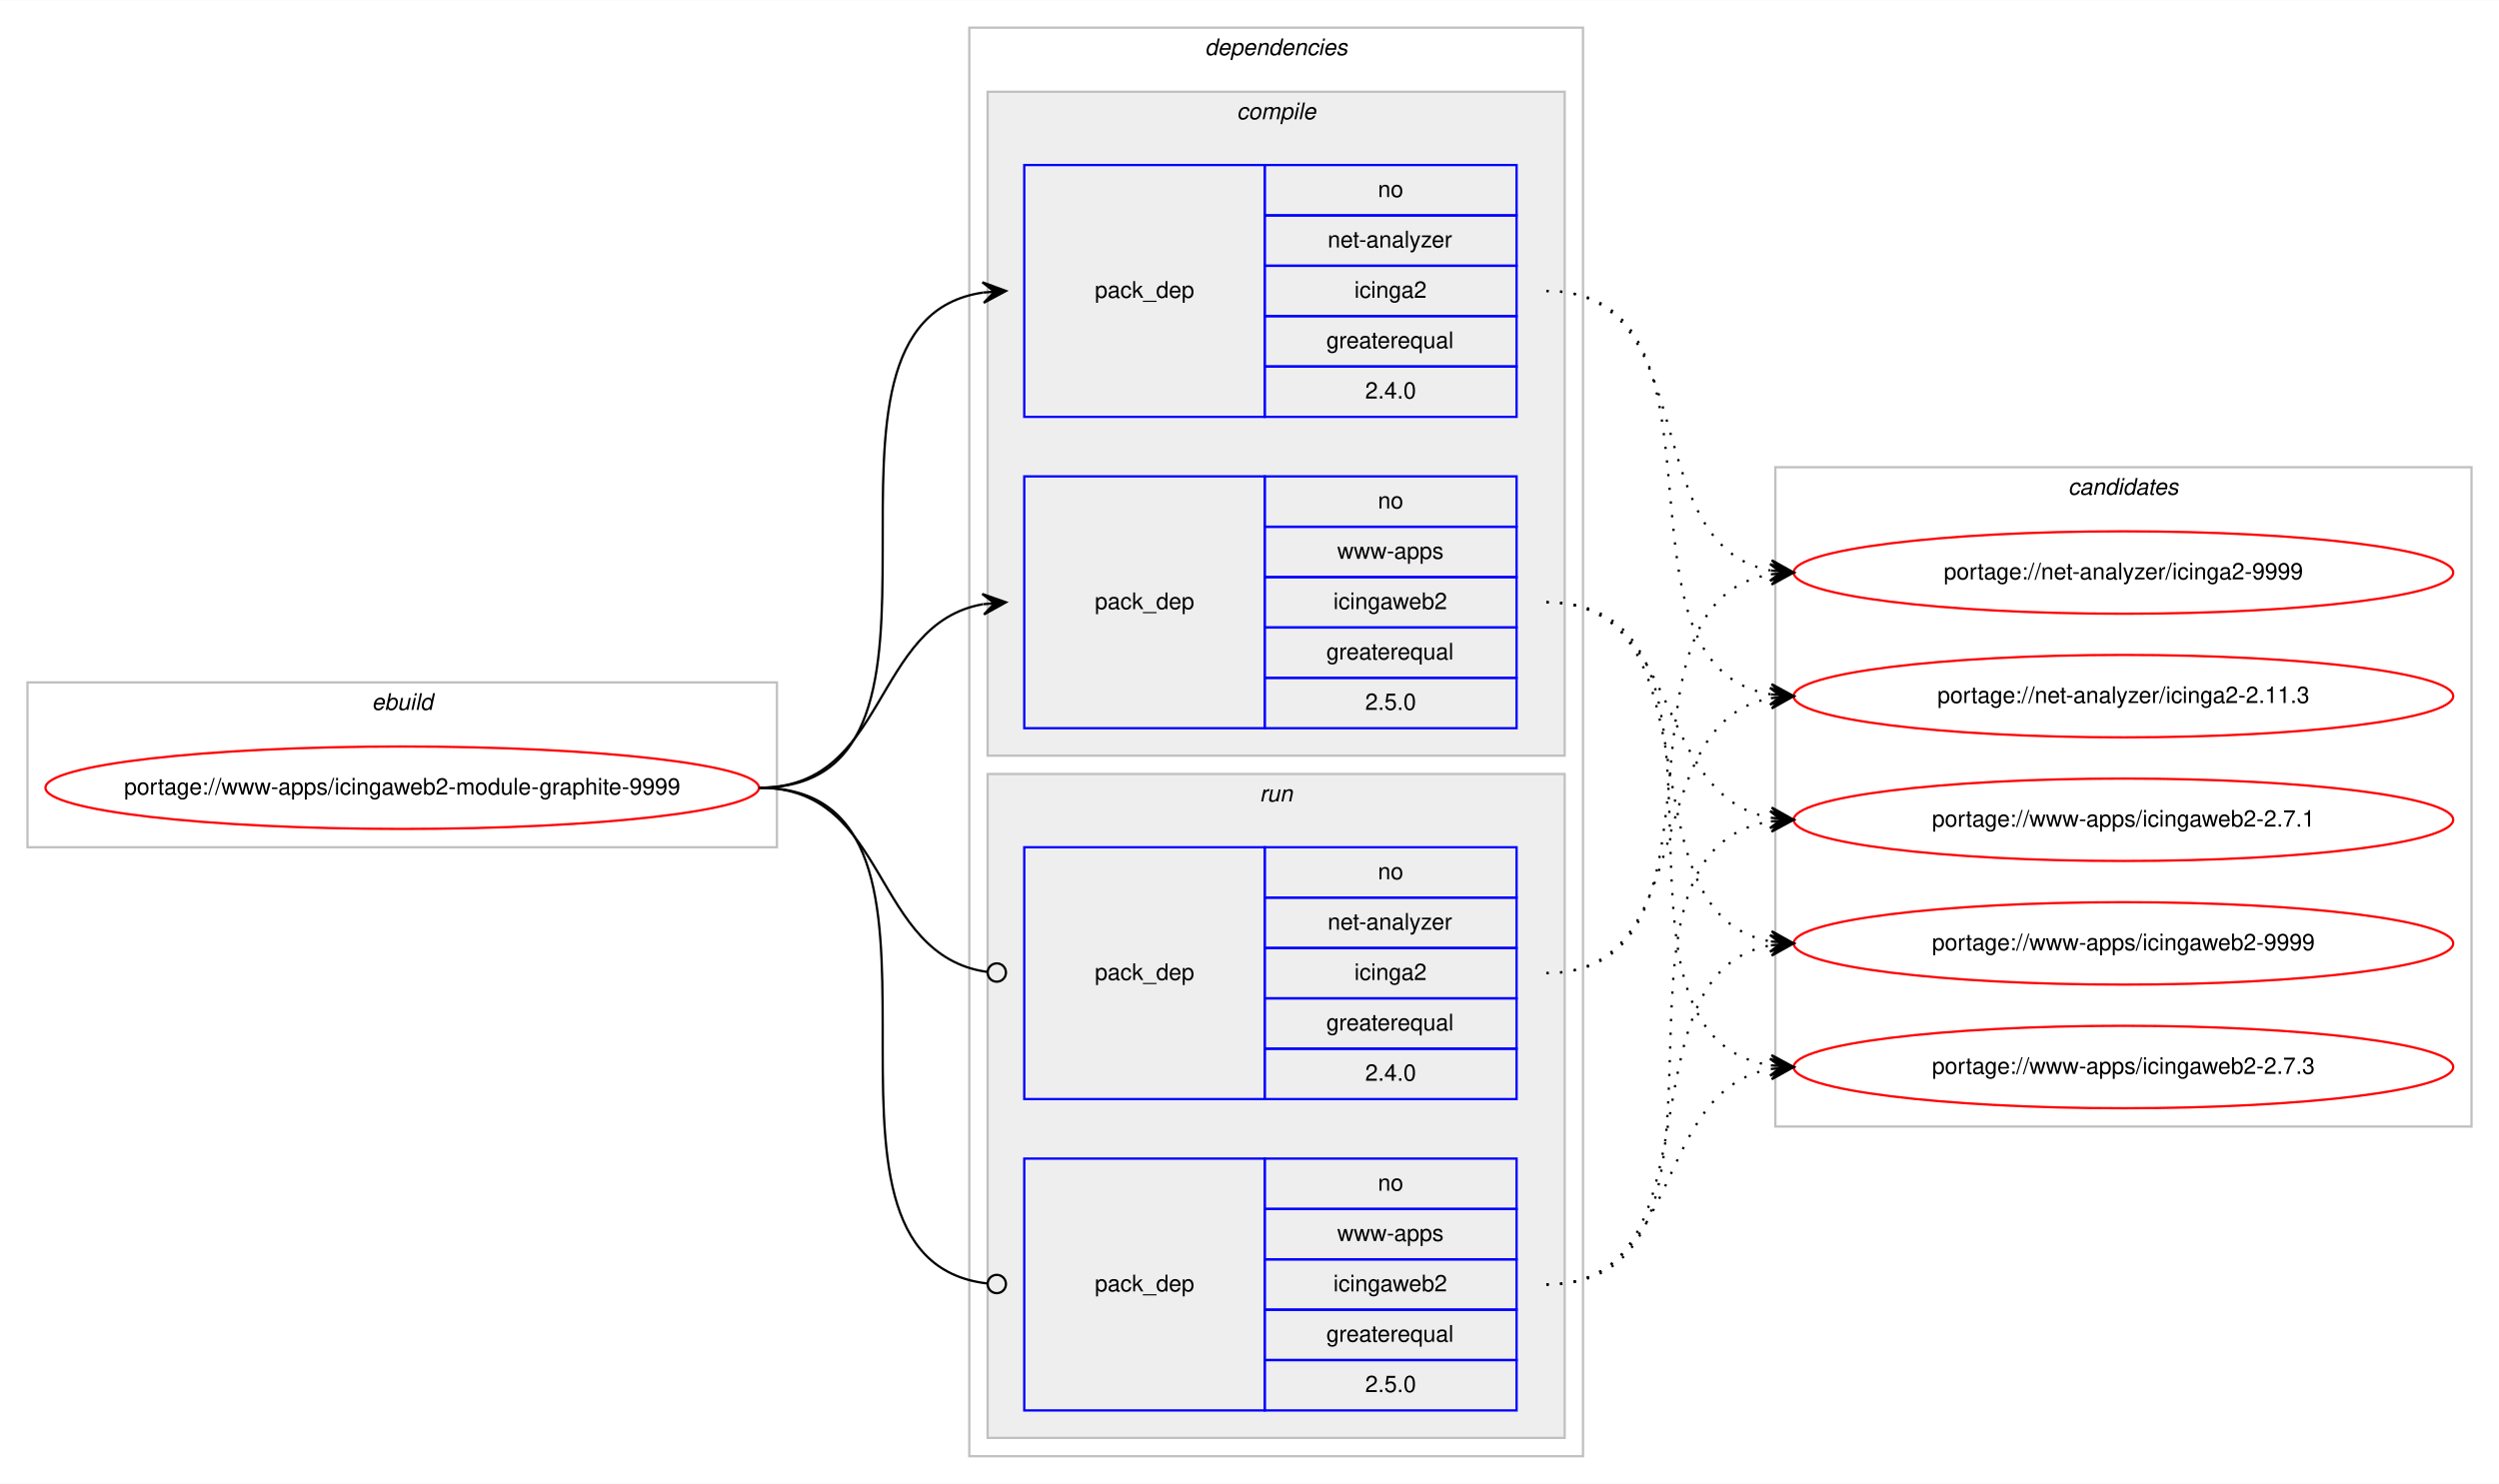
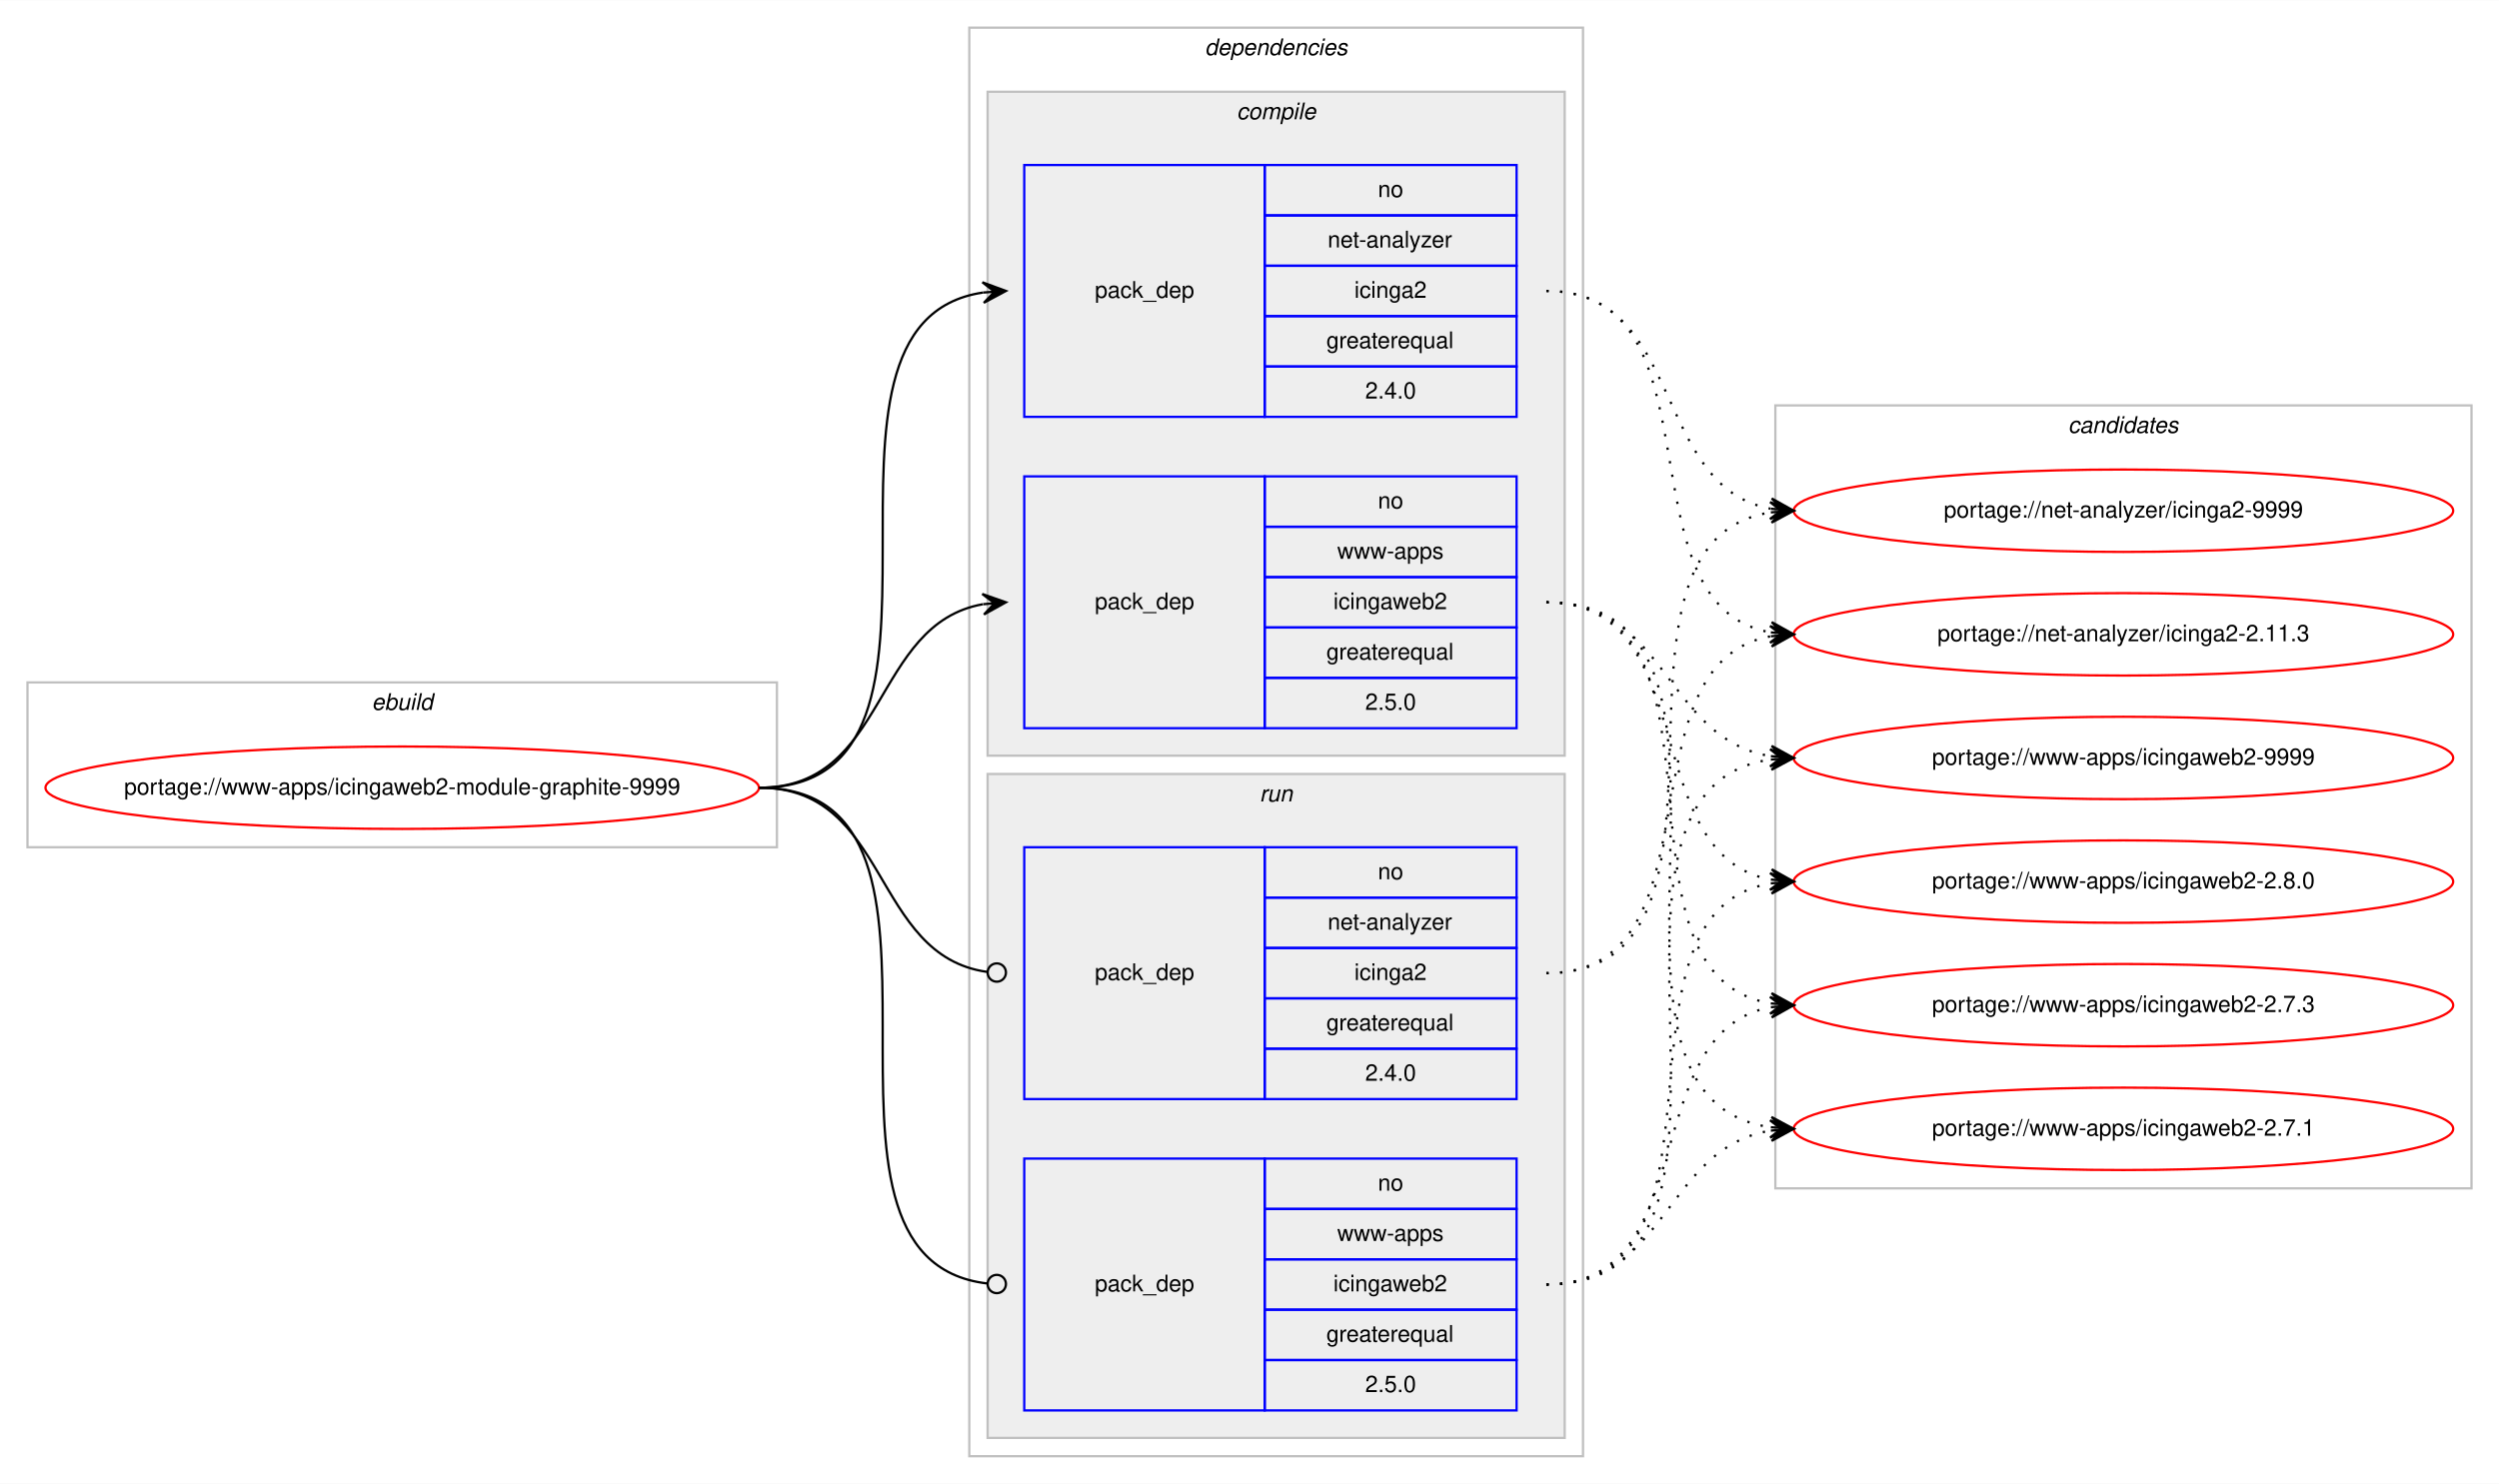
<svg xmlns="http://www.w3.org/2000/svg" xmlns:xlink="http://www.w3.org/1999/xlink" width="1091pt" height="648pt" viewBox="0.00 0.00 1091.28 648.00">
  <g id="graph0" class="graph" transform="scale(1 1) rotate(0) translate(4 644)">
    <polygon fill="#ffffff" stroke="transparent" points="-4,4 -4,-644 1087.279,-644 1087.279,4 -4,4" />
    <g id="clust1" class="cluster">
      <polygon fill="none" stroke="#c0c0c0" points="8,-274 8,-346 335.279,-346 335.279,-274 8,-274" />
      <text text-anchor="start" x="158.303" y="-334" font-family="Helvetica,sans-Serif" font-style="italic" font-size="10.00" fill="#000000">ebuild</text>
    </g>
    <g id="clust2" class="cluster">
      <polygon fill="none" stroke="#c0c0c0" points="419.279,-8 419.279,-632 687.279,-632 687.279,-8 419.279,-8" />
      <text text-anchor="start" x="522.154" y="-620" font-family="Helvetica,sans-Serif" font-style="italic" font-size="10.00" fill="#000000">dependencies</text>
    </g>
    <g id="clust3" class="cluster">
      <polygon fill="#eeeeee" stroke="#c0c0c0" points="427.279,-314 427.279,-604 679.279,-604 679.279,-314 427.279,-314" />
      <text text-anchor="start" x="536.057" y="-592" font-family="Helvetica,sans-Serif" font-style="italic" font-size="10.00" fill="#000000">compile</text>
    </g>
    <g id="clust7" class="cluster">
      <polygon fill="#eeeeee" stroke="#c0c0c0" points="427.279,-16 427.279,-306 679.279,-306 679.279,-16 427.279,-16" />
      <text text-anchor="start" x="546.055" y="-294" font-family="Helvetica,sans-Serif" font-style="italic" font-size="10.00" fill="#000000">run</text>
    </g>
    <g id="clust10" class="cluster">
-       <polygon fill="none" stroke="#c0c0c0" points="771.279,-152 771.279,-440 1075.279,-440 1075.279,-152 771.279,-152" />
-       <text text-anchor="start" x="899.103" y="-428" font-family="Helvetica,sans-Serif" font-style="italic" font-size="10.00" fill="#000000">candidates</text>
+       <polygon fill="none" stroke="#c0c0c0" points="771.279,-125 771.279,-467 1075.279,-467 1075.279,-125 771.279,-125" />
+       <text text-anchor="start" x="899.103" y="-455" font-family="Helvetica,sans-Serif" font-style="italic" font-size="10.00" fill="#000000">candidates</text>
    </g>
    <g id="node1" class="node">
      <g id="a_node1">
        <a xlink:href="../www-apps/icingaweb2-module-graphite-9999.svg" xlink:title="portage://www-apps/icingaweb2-module-graphite-9999">
          <ellipse fill="none" stroke="#ff0000" cx="171.639" cy="-300" rx="155.779" ry="18" />
          <text text-anchor="middle" x="171.639" y="-297" font-family="Helvetica,sans-Serif" font-size="10.00" fill="#000000">portage://www-apps/icingaweb2-module-graphite-9999</text>
        </a>
      </g>
    </g>
    <g id="node2" class="node">
      <polygon fill="none" stroke="#0000ff" points="443.279,-462 443.279,-572 548.279,-572 548.279,-462 443.279,-462" />
      <text text-anchor="start" x="474.102" y="-514" font-family="Helvetica,sans-Serif" font-size="10.00" fill="#000000">pack_dep</text>
      <polygon fill="none" stroke="#0000ff" points="548.279,-550 548.279,-572 658.279,-572 658.279,-550 548.279,-550" />
      <text text-anchor="start" x="597.72" y="-558" font-family="Helvetica,sans-Serif" font-size="10.00" fill="#000000">no</text>
      <polygon fill="none" stroke="#0000ff" points="548.279,-528 548.279,-550 658.279,-550 658.279,-528 548.279,-528" />
      <text text-anchor="start" x="575.774" y="-536" font-family="Helvetica,sans-Serif" font-size="10.00" fill="#000000">net-analyzer</text>
      <polygon fill="none" stroke="#0000ff" points="548.279,-506 548.279,-528 658.279,-528 658.279,-506 548.279,-506" />
      <text text-anchor="start" x="587.442" y="-514" font-family="Helvetica,sans-Serif" font-size="10.00" fill="#000000">icinga2</text>
      <polygon fill="none" stroke="#0000ff" points="548.279,-484 548.279,-506 658.279,-506 658.279,-484 548.279,-484" />
      <text text-anchor="start" x="575.215" y="-492" font-family="Helvetica,sans-Serif" font-size="10.00" fill="#000000">greaterequal</text>
      <polygon fill="none" stroke="#0000ff" points="548.279,-462 548.279,-484 658.279,-484 658.279,-462 548.279,-462" />
      <text text-anchor="start" x="592.161" y="-470" font-family="Helvetica,sans-Serif" font-size="10.00" fill="#000000">2.4.0</text>
    </g>
    <g id="edge1" class="edge">
      <path fill="none" stroke="#000000" d="M327.639,-300C431.723,-300 334.534,-502.829 425.252,-516.298" />
      <polygon fill="#000000" stroke="#000000" points="435.279,-517 424.989,-520.791 430.291,-516.651 425.303,-516.302 425.303,-516.302 425.303,-516.302 430.291,-516.651 425.618,-511.813 435.279,-517 435.279,-517" />
    </g>
    <g id="node3" class="node">
      <polygon fill="none" stroke="#0000ff" points="443.279,-326 443.279,-436 548.279,-436 548.279,-326 443.279,-326" />
      <text text-anchor="start" x="474.102" y="-378" font-family="Helvetica,sans-Serif" font-size="10.00" fill="#000000">pack_dep</text>
      <polygon fill="none" stroke="#0000ff" points="548.279,-414 548.279,-436 658.279,-436 658.279,-414 548.279,-414" />
      <text text-anchor="start" x="597.72" y="-422" font-family="Helvetica,sans-Serif" font-size="10.00" fill="#000000">no</text>
      <polygon fill="none" stroke="#0000ff" points="548.279,-392 548.279,-414 658.279,-414 658.279,-392 548.279,-392" />
      <text text-anchor="start" x="579.947" y="-400" font-family="Helvetica,sans-Serif" font-size="10.00" fill="#000000">www-apps</text>
      <polygon fill="none" stroke="#0000ff" points="548.279,-370 548.279,-392 658.279,-392 658.279,-370 548.279,-370" />
      <text text-anchor="start" x="578.273" y="-378" font-family="Helvetica,sans-Serif" font-size="10.00" fill="#000000">icingaweb2</text>
      <polygon fill="none" stroke="#0000ff" points="548.279,-348 548.279,-370 658.279,-370 658.279,-348 548.279,-348" />
      <text text-anchor="start" x="575.215" y="-356" font-family="Helvetica,sans-Serif" font-size="10.00" fill="#000000">greaterequal</text>
      <polygon fill="none" stroke="#0000ff" points="548.279,-326 548.279,-348 658.279,-348 658.279,-326 548.279,-326" />
      <text text-anchor="start" x="592.161" y="-334" font-family="Helvetica,sans-Serif" font-size="10.00" fill="#000000">2.5.0</text>
    </g>
    <g id="edge2" class="edge">
      <path fill="none" stroke="#000000" d="M327.639,-300C383.886,-300 376.609,-371.488 425.163,-380.145" />
      <polygon fill="#000000" stroke="#000000" points="435.279,-381 424.935,-384.642 430.297,-380.579 425.314,-380.158 425.314,-380.158 425.314,-380.158 430.297,-380.579 425.693,-375.674 435.279,-381 435.279,-381" />
    </g>
    <g id="node4" class="node">
      <polygon fill="none" stroke="#0000ff" points="443.279,-164 443.279,-274 548.279,-274 548.279,-164 443.279,-164" />
      <text text-anchor="start" x="474.102" y="-216" font-family="Helvetica,sans-Serif" font-size="10.00" fill="#000000">pack_dep</text>
      <polygon fill="none" stroke="#0000ff" points="548.279,-252 548.279,-274 658.279,-274 658.279,-252 548.279,-252" />
      <text text-anchor="start" x="597.72" y="-260" font-family="Helvetica,sans-Serif" font-size="10.00" fill="#000000">no</text>
      <polygon fill="none" stroke="#0000ff" points="548.279,-230 548.279,-252 658.279,-252 658.279,-230 548.279,-230" />
      <text text-anchor="start" x="575.774" y="-238" font-family="Helvetica,sans-Serif" font-size="10.00" fill="#000000">net-analyzer</text>
      <polygon fill="none" stroke="#0000ff" points="548.279,-208 548.279,-230 658.279,-230 658.279,-208 548.279,-208" />
      <text text-anchor="start" x="587.442" y="-216" font-family="Helvetica,sans-Serif" font-size="10.00" fill="#000000">icinga2</text>
      <polygon fill="none" stroke="#0000ff" points="548.279,-186 548.279,-208 658.279,-208 658.279,-186 548.279,-186" />
      <text text-anchor="start" x="575.215" y="-194" font-family="Helvetica,sans-Serif" font-size="10.00" fill="#000000">greaterequal</text>
      <polygon fill="none" stroke="#0000ff" points="548.279,-164 548.279,-186 658.279,-186 658.279,-164 548.279,-164" />
      <text text-anchor="start" x="592.161" y="-172" font-family="Helvetica,sans-Serif" font-size="10.00" fill="#000000">2.4.0</text>
    </g>
    <g id="edge3" class="edge">
      <path fill="none" stroke="#000000" d="M327.639,-300C384.588,-300 376.418,-226.717 427.007,-219.56" />
      <ellipse fill="none" stroke="#000000" cx="431.288" cy="-219.27" rx="4" ry="4" />
    </g>
    <g id="node5" class="node">
      <polygon fill="none" stroke="#0000ff" points="443.279,-28 443.279,-138 548.279,-138 548.279,-28 443.279,-28" />
      <text text-anchor="start" x="474.102" y="-80" font-family="Helvetica,sans-Serif" font-size="10.00" fill="#000000">pack_dep</text>
      <polygon fill="none" stroke="#0000ff" points="548.279,-116 548.279,-138 658.279,-138 658.279,-116 548.279,-116" />
      <text text-anchor="start" x="597.72" y="-124" font-family="Helvetica,sans-Serif" font-size="10.00" fill="#000000">no</text>
      <polygon fill="none" stroke="#0000ff" points="548.279,-94 548.279,-116 658.279,-116 658.279,-94 548.279,-94" />
      <text text-anchor="start" x="579.947" y="-102" font-family="Helvetica,sans-Serif" font-size="10.00" fill="#000000">www-apps</text>
      <polygon fill="none" stroke="#0000ff" points="548.279,-72 548.279,-94 658.279,-94 658.279,-72 548.279,-72" />
      <text text-anchor="start" x="578.273" y="-80" font-family="Helvetica,sans-Serif" font-size="10.00" fill="#000000">icingaweb2</text>
      <polygon fill="none" stroke="#0000ff" points="548.279,-50 548.279,-72 658.279,-72 658.279,-50 548.279,-50" />
      <text text-anchor="start" x="575.215" y="-58" font-family="Helvetica,sans-Serif" font-size="10.00" fill="#000000">greaterequal</text>
      <polygon fill="none" stroke="#0000ff" points="548.279,-28 548.279,-50 658.279,-50 658.279,-28 548.279,-28" />
      <text text-anchor="start" x="592.161" y="-36" font-family="Helvetica,sans-Serif" font-size="10.00" fill="#000000">2.5.0</text>
    </g>
    <g id="edge4" class="edge">
      <path fill="none" stroke="#000000" d="M327.639,-300C432.459,-300 333.15,-94.293 427.204,-83.445" />
      <ellipse fill="none" stroke="#000000" cx="431.285" cy="-83.22" rx="4" ry="4" />
    </g>
    <g id="node6" class="node">
      <g id="a_node6">
        <a xlink:href="../net-analyzer/icinga2-9999.svg" xlink:title="portage://net-analyzer/icinga2-9999">
-           <ellipse fill="none" stroke="#ff0000" cx="923.279" cy="-394" rx="144" ry="18" />
-           <text text-anchor="middle" x="923.279" y="-391" font-family="Helvetica,sans-Serif" font-size="10.00" fill="#000000">portage://net-analyzer/icinga2-9999</text>
+           <ellipse fill="none" stroke="#ff0000" cx="923.279" cy="-421" rx="144" ry="18" />
+           <text text-anchor="middle" x="923.279" y="-418" font-family="Helvetica,sans-Serif" font-size="10.00" fill="#000000">portage://net-analyzer/icinga2-9999</text>
        </a>
      </g>
    </g>
    <g id="edge5" class="edge">
-       <path fill="none" stroke="#000000" stroke-dasharray="1,5" d="M671.279,-517C740.334,-517 710.054,-406.175 769.02,-394.919" />
-       <polygon fill="#000000" stroke="#000000" points="779.279,-394 769.721,-399.375 774.299,-394.446 769.319,-394.893 769.319,-394.893 769.319,-394.893 774.299,-394.446 768.917,-390.411 779.279,-394 779.279,-394" />
+       <path fill="none" stroke="#000000" stroke-dasharray="1,5" d="M671.279,-517C731.863,-517 717.101,-431.567 769.15,-421.889" />
+       <polygon fill="#000000" stroke="#000000" points="779.279,-421 769.711,-426.357 774.298,-421.437 769.317,-421.875 769.317,-421.875 769.317,-421.875 774.298,-421.437 768.924,-417.392 779.279,-421 779.279,-421" />
    </g>
    <g id="node7" class="node">
      <g id="a_node7">
        <a xlink:href="../net-analyzer/icinga2-2.11.3.svg" xlink:title="portage://net-analyzer/icinga2-2.11.3">
-           <ellipse fill="none" stroke="#ff0000" cx="923.279" cy="-340" rx="144" ry="18" />
-           <text text-anchor="middle" x="923.279" y="-337" font-family="Helvetica,sans-Serif" font-size="10.00" fill="#000000">portage://net-analyzer/icinga2-2.11.3</text>
+           <ellipse fill="none" stroke="#ff0000" cx="923.279" cy="-367" rx="144" ry="18" />
+           <text text-anchor="middle" x="923.279" y="-364" font-family="Helvetica,sans-Serif" font-size="10.00" fill="#000000">portage://net-analyzer/icinga2-2.11.3</text>
        </a>
      </g>
    </g>
    <g id="edge6" class="edge">
-       <path fill="none" stroke="#000000" stroke-dasharray="1,5" d="M671.279,-517C759.834,-517 692.829,-353.558 769.231,-340.789" />
-       <polygon fill="#000000" stroke="#000000" points="779.279,-340 769.662,-345.269 774.294,-340.392 769.31,-340.783 769.31,-340.783 769.31,-340.783 774.294,-340.392 768.957,-336.297 779.279,-340 779.279,-340" />
+       <path fill="none" stroke="#000000" stroke-dasharray="1,5" d="M671.279,-517C749.737,-517 701.909,-380.174 769.021,-367.881" />
+       <polygon fill="#000000" stroke="#000000" points="779.279,-367 769.701,-372.339 774.297,-367.428 769.316,-367.856 769.316,-367.856 769.316,-367.856 774.297,-367.428 768.931,-363.372 779.279,-367 779.279,-367" />
    </g>
    <g id="node8" class="node">
      <g id="a_node8">
        <a xlink:href="../www-apps/icingaweb2-9999.svg" xlink:title="portage://www-apps/icingaweb2-9999">
-           <ellipse fill="none" stroke="#ff0000" cx="923.279" cy="-232" rx="144" ry="18" />
-           <text text-anchor="middle" x="923.279" y="-229" font-family="Helvetica,sans-Serif" font-size="10.00" fill="#000000">portage://www-apps/icingaweb2-9999</text>
+           <ellipse fill="none" stroke="#ff0000" cx="923.279" cy="-313" rx="144" ry="18" />
+           <text text-anchor="middle" x="923.279" y="-310" font-family="Helvetica,sans-Serif" font-size="10.00" fill="#000000">portage://www-apps/icingaweb2-9999</text>
        </a>
      </g>
    </g>
    <g id="edge7" class="edge">
-       <path fill="none" stroke="#000000" stroke-dasharray="1,5" d="M671.279,-381C749.393,-381 702.206,-245.086 769.063,-232.875" />
-       <polygon fill="#000000" stroke="#000000" points="779.279,-232 769.699,-237.337 774.297,-232.427 769.315,-232.853 769.315,-232.853 769.315,-232.853 774.297,-232.427 768.931,-228.37 779.279,-232 779.279,-232" />
+       <path fill="none" stroke="#000000" stroke-dasharray="1,5" d="M671.279,-381C724.345,-381 723,-321.483 769.053,-313.811" />
+       <polygon fill="#000000" stroke="#000000" points="779.279,-313 769.666,-318.277 774.295,-313.395 769.31,-313.791 769.31,-313.791 769.31,-313.791 774.295,-313.395 768.954,-309.305 779.279,-313 779.279,-313" />
    </g>
    <g id="node9" class="node">
      <g id="a_node9">
-         <a xlink:href="../www-apps/icingaweb2-2.7.3.svg" xlink:title="portage://www-apps/icingaweb2-2.7.3">
-           <ellipse fill="none" stroke="#ff0000" cx="923.279" cy="-178" rx="144" ry="18" />
-           <text text-anchor="middle" x="923.279" y="-175" font-family="Helvetica,sans-Serif" font-size="10.00" fill="#000000">portage://www-apps/icingaweb2-2.7.3</text>
+         <a xlink:href="../www-apps/icingaweb2-2.8.0.svg" xlink:title="portage://www-apps/icingaweb2-2.8.0">
+           <ellipse fill="none" stroke="#ff0000" cx="923.279" cy="-259" rx="144" ry="18" />
+           <text text-anchor="middle" x="923.279" y="-256" font-family="Helvetica,sans-Serif" font-size="10.00" fill="#000000">portage://www-apps/icingaweb2-2.8.0</text>
        </a>
      </g>
    </g>
    <g id="edge8" class="edge">
-       <path fill="none" stroke="#000000" stroke-dasharray="1,5" d="M671.279,-381C769.882,-381 683.615,-192.023 769.22,-178.735" />
-       <polygon fill="#000000" stroke="#000000" points="779.279,-178 769.634,-183.217 774.292,-178.364 769.306,-178.729 769.306,-178.729 769.306,-178.729 774.292,-178.364 768.977,-174.241 779.279,-178 779.279,-178" />
+       <path fill="none" stroke="#000000" stroke-dasharray="1,5" d="M671.279,-381C740.017,-381 710.322,-271.076 769.063,-259.912" />
+       <polygon fill="#000000" stroke="#000000" points="779.279,-259 769.719,-264.371 774.299,-259.445 769.318,-259.889 769.318,-259.889 769.318,-259.889 774.299,-259.445 768.918,-255.407 779.279,-259 779.279,-259" />
    </g>
    <g id="node10" class="node">
      <g id="a_node10">
+         <a xlink:href="../www-apps/icingaweb2-2.7.3.svg" xlink:title="portage://www-apps/icingaweb2-2.7.3">
+           <ellipse fill="none" stroke="#ff0000" cx="923.279" cy="-205" rx="144" ry="18" />
+           <text text-anchor="middle" x="923.279" y="-202" font-family="Helvetica,sans-Serif" font-size="10.00" fill="#000000">portage://www-apps/icingaweb2-2.7.3</text>
+         </a>
+       </g>
+     </g>
+     <g id="edge9" class="edge">
+       <path fill="none" stroke="#000000" stroke-dasharray="1,5" d="M671.279,-381C759.469,-381 693.151,-218.481 769.27,-205.785" />
+       <polygon fill="#000000" stroke="#000000" points="779.279,-205 769.661,-210.268 774.294,-205.391 769.309,-205.782 769.309,-205.782 769.309,-205.782 774.294,-205.391 768.958,-201.295 779.279,-205 779.279,-205" />
+     </g>
+     <g id="node11" class="node">
+       <g id="a_node11">
        <a xlink:href="../www-apps/icingaweb2-2.7.1.svg" xlink:title="portage://www-apps/icingaweb2-2.7.1">
-           <ellipse fill="none" stroke="#ff0000" cx="923.279" cy="-286" rx="144" ry="18" />
-           <text text-anchor="middle" x="923.279" y="-283" font-family="Helvetica,sans-Serif" font-size="10.00" fill="#000000">portage://www-apps/icingaweb2-2.7.1</text>
-         </a>
-       </g>
-     </g>
-     <g id="edge9" class="edge">
-       <path fill="none" stroke="#000000" stroke-dasharray="1,5" d="M671.279,-381C731.585,-381 717.332,-296.457 769.192,-286.88" />
-       <polygon fill="#000000" stroke="#000000" points="779.279,-286 769.708,-291.352 774.298,-286.435 769.317,-286.869 769.317,-286.869 769.317,-286.869 774.298,-286.435 768.926,-282.386 779.279,-286 779.279,-286" />
+           <ellipse fill="none" stroke="#ff0000" cx="923.279" cy="-151" rx="144" ry="18" />
+           <text text-anchor="middle" x="923.279" y="-148" font-family="Helvetica,sans-Serif" font-size="10.00" fill="#000000">portage://www-apps/icingaweb2-2.7.1</text>
+         </a>
+       </g>
    </g>
    <g id="edge10" class="edge">
-       <path fill="none" stroke="#000000" stroke-dasharray="1,5" d="M671.279,-219C759.106,-219 693.472,-380.595 769.309,-393.22" />
-       <polygon fill="#000000" stroke="#000000" points="779.279,-394 768.958,-397.706 774.294,-393.61 769.309,-393.22 769.309,-393.22 769.309,-393.22 774.294,-393.61 769.66,-388.733 779.279,-394 779.279,-394" />
+       <path fill="none" stroke="#000000" stroke-dasharray="1,5" d="M671.279,-381C780.57,-381 673.705,-165.585 769.064,-151.701" />
+       <polygon fill="#000000" stroke="#000000" points="779.279,-151 769.611,-156.174 774.291,-151.343 769.302,-151.685 769.302,-151.685 769.302,-151.685 774.291,-151.343 768.994,-147.196 779.279,-151 779.279,-151" />
    </g>
    <g id="edge11" class="edge">
-       <path fill="none" stroke="#000000" stroke-dasharray="1,5" d="M671.279,-219C739.702,-219 710.589,-328.023 769.106,-339.096" />
-       <polygon fill="#000000" stroke="#000000" points="779.279,-340 768.92,-343.597 774.298,-339.557 769.318,-339.114 769.318,-339.114 769.318,-339.114 774.298,-339.557 769.717,-334.632 779.279,-340 779.279,-340" />
+       <path fill="none" stroke="#000000" stroke-dasharray="1,5" d="M671.279,-219C769.504,-219 683.953,-407.046 769.257,-420.269" />
+       <polygon fill="#000000" stroke="#000000" points="779.279,-421 768.978,-424.76 774.292,-420.636 769.305,-420.272 769.305,-420.272 769.305,-420.272 774.292,-420.636 769.633,-415.784 779.279,-421 779.279,-421" />
    </g>
    <g id="edge12" class="edge">
-       <path fill="none" stroke="#000000" stroke-dasharray="1,5" d="M671.279,-83C749.393,-83 702.206,-218.914 769.063,-231.125" />
-       <polygon fill="#000000" stroke="#000000" points="779.279,-232 768.931,-235.63 774.297,-231.573 769.315,-231.147 769.315,-231.147 769.315,-231.147 774.297,-231.573 769.699,-226.663 779.279,-232 779.279,-232" />
+       <path fill="none" stroke="#000000" stroke-dasharray="1,5" d="M671.279,-219C749.05,-219 702.503,-354.002 769.105,-366.131" />
+       <polygon fill="#000000" stroke="#000000" points="779.279,-367 768.932,-370.632 774.297,-366.574 769.315,-366.149 769.315,-366.149 769.315,-366.149 774.297,-366.574 769.698,-361.665 779.279,-367 779.279,-367" />
    </g>
    <g id="edge13" class="edge">
-       <path fill="none" stroke="#000000" stroke-dasharray="1,5" d="M671.279,-83C731.585,-83 717.332,-167.543 769.192,-177.12" />
-       <polygon fill="#000000" stroke="#000000" points="779.279,-178 768.926,-181.614 774.298,-177.565 769.317,-177.131 769.317,-177.131 769.317,-177.131 774.298,-177.565 769.708,-172.648 779.279,-178 779.279,-178" />
+       <path fill="none" stroke="#000000" stroke-dasharray="1,5" d="M671.279,-83C780.57,-83 673.705,-298.415 769.064,-312.299" />
+       <polygon fill="#000000" stroke="#000000" points="779.279,-313 768.994,-316.805 774.291,-312.658 769.302,-312.315 769.302,-312.315 769.302,-312.315 774.291,-312.658 769.611,-307.826 779.279,-313 779.279,-313" />
    </g>
    <g id="edge14" class="edge">
-       <path fill="none" stroke="#000000" stroke-dasharray="1,5" d="M671.279,-83C769.882,-83 683.615,-271.978 769.22,-285.265" />
-       <polygon fill="#000000" stroke="#000000" points="779.279,-286 768.977,-289.759 774.292,-285.636 769.306,-285.271 769.306,-285.271 769.306,-285.271 774.292,-285.636 769.634,-280.783 779.279,-286 779.279,-286" />
+       <path fill="none" stroke="#000000" stroke-dasharray="1,5" d="M671.279,-83C759.469,-83 693.151,-245.519 769.27,-258.215" />
+       <polygon fill="#000000" stroke="#000000" points="779.279,-259 768.958,-262.705 774.294,-258.609 769.309,-258.218 769.309,-258.218 769.309,-258.218 774.294,-258.609 769.661,-253.732 779.279,-259 779.279,-259" />
+     </g>
+     <g id="edge15" class="edge">
+       <path fill="none" stroke="#000000" stroke-dasharray="1,5" d="M671.279,-83C740.017,-83 710.322,-192.924 769.063,-204.088" />
+       <polygon fill="#000000" stroke="#000000" points="779.279,-205 768.918,-208.593 774.299,-204.555 769.318,-204.111 769.318,-204.111 769.318,-204.111 774.299,-204.555 769.719,-199.629 779.279,-205 779.279,-205" />
+     </g>
+     <g id="edge16" class="edge">
+       <path fill="none" stroke="#000000" stroke-dasharray="1,5" d="M671.279,-83C724.345,-83 723,-142.517 769.053,-150.189" />
+       <polygon fill="#000000" stroke="#000000" points="779.279,-151 768.954,-154.695 774.295,-150.605 769.31,-150.209 769.31,-150.209 769.31,-150.209 774.295,-150.605 769.666,-145.723 779.279,-151 779.279,-151" />
    </g>
  </g>
</svg>
